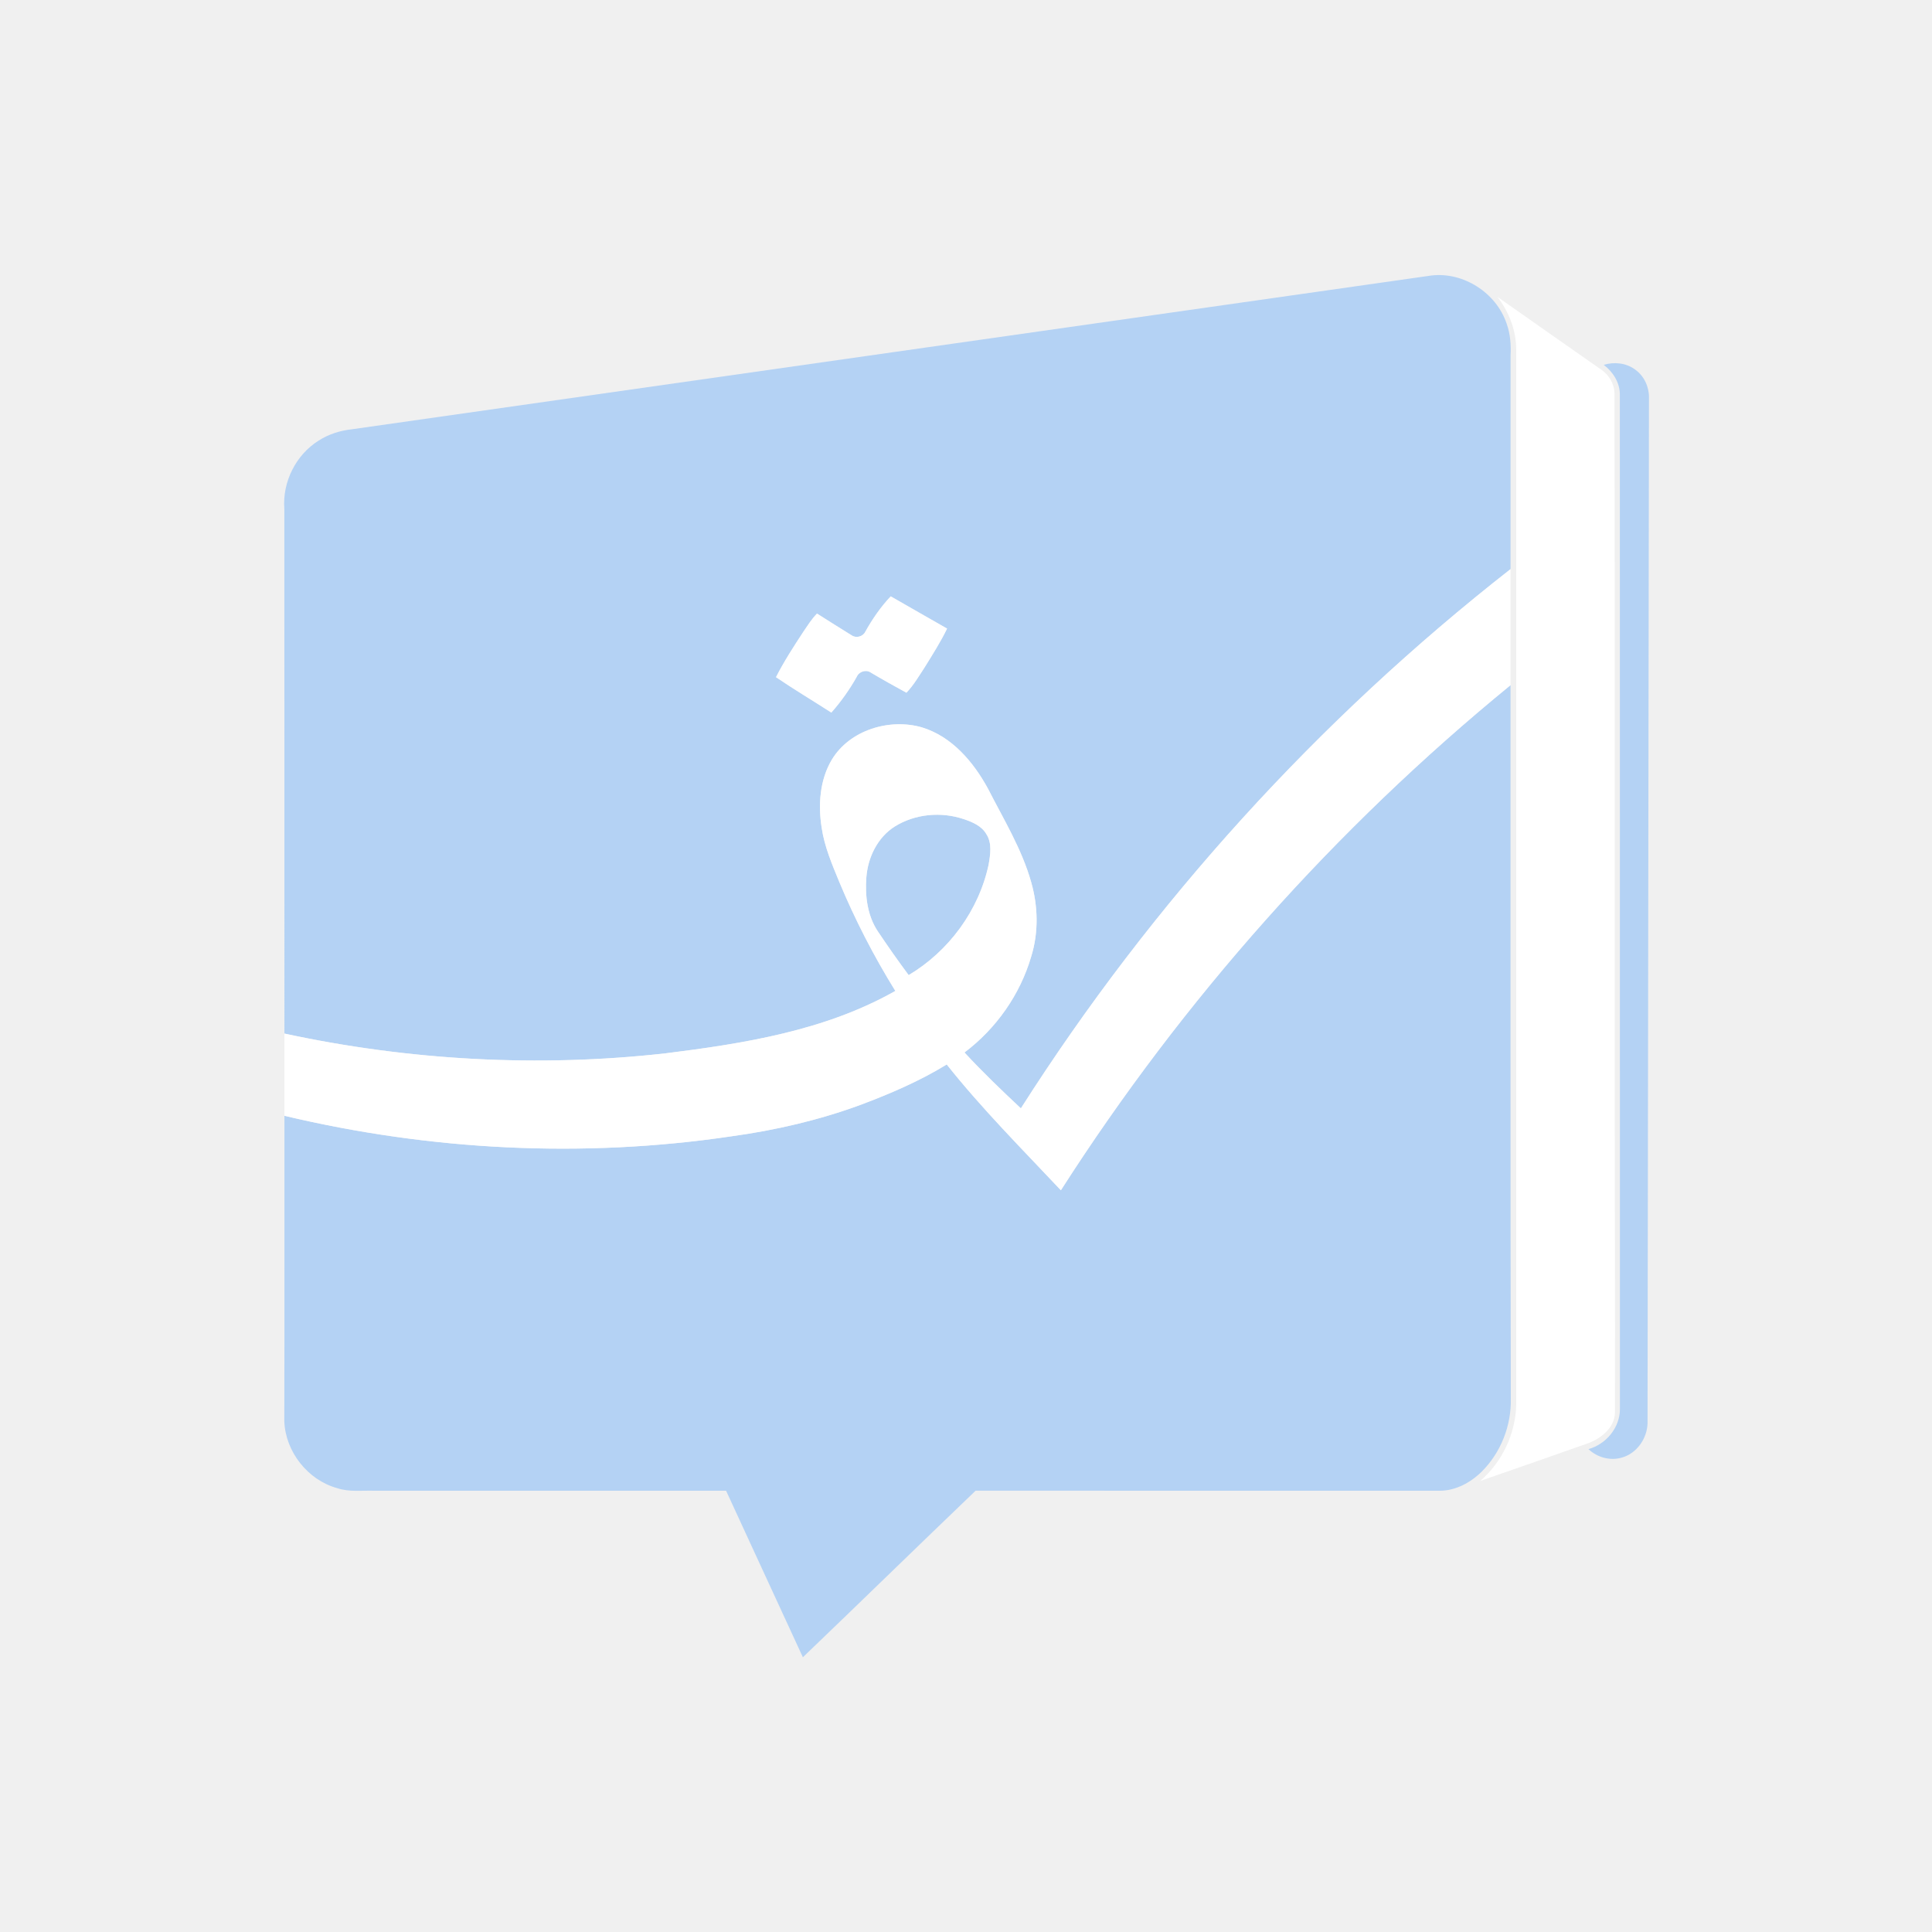
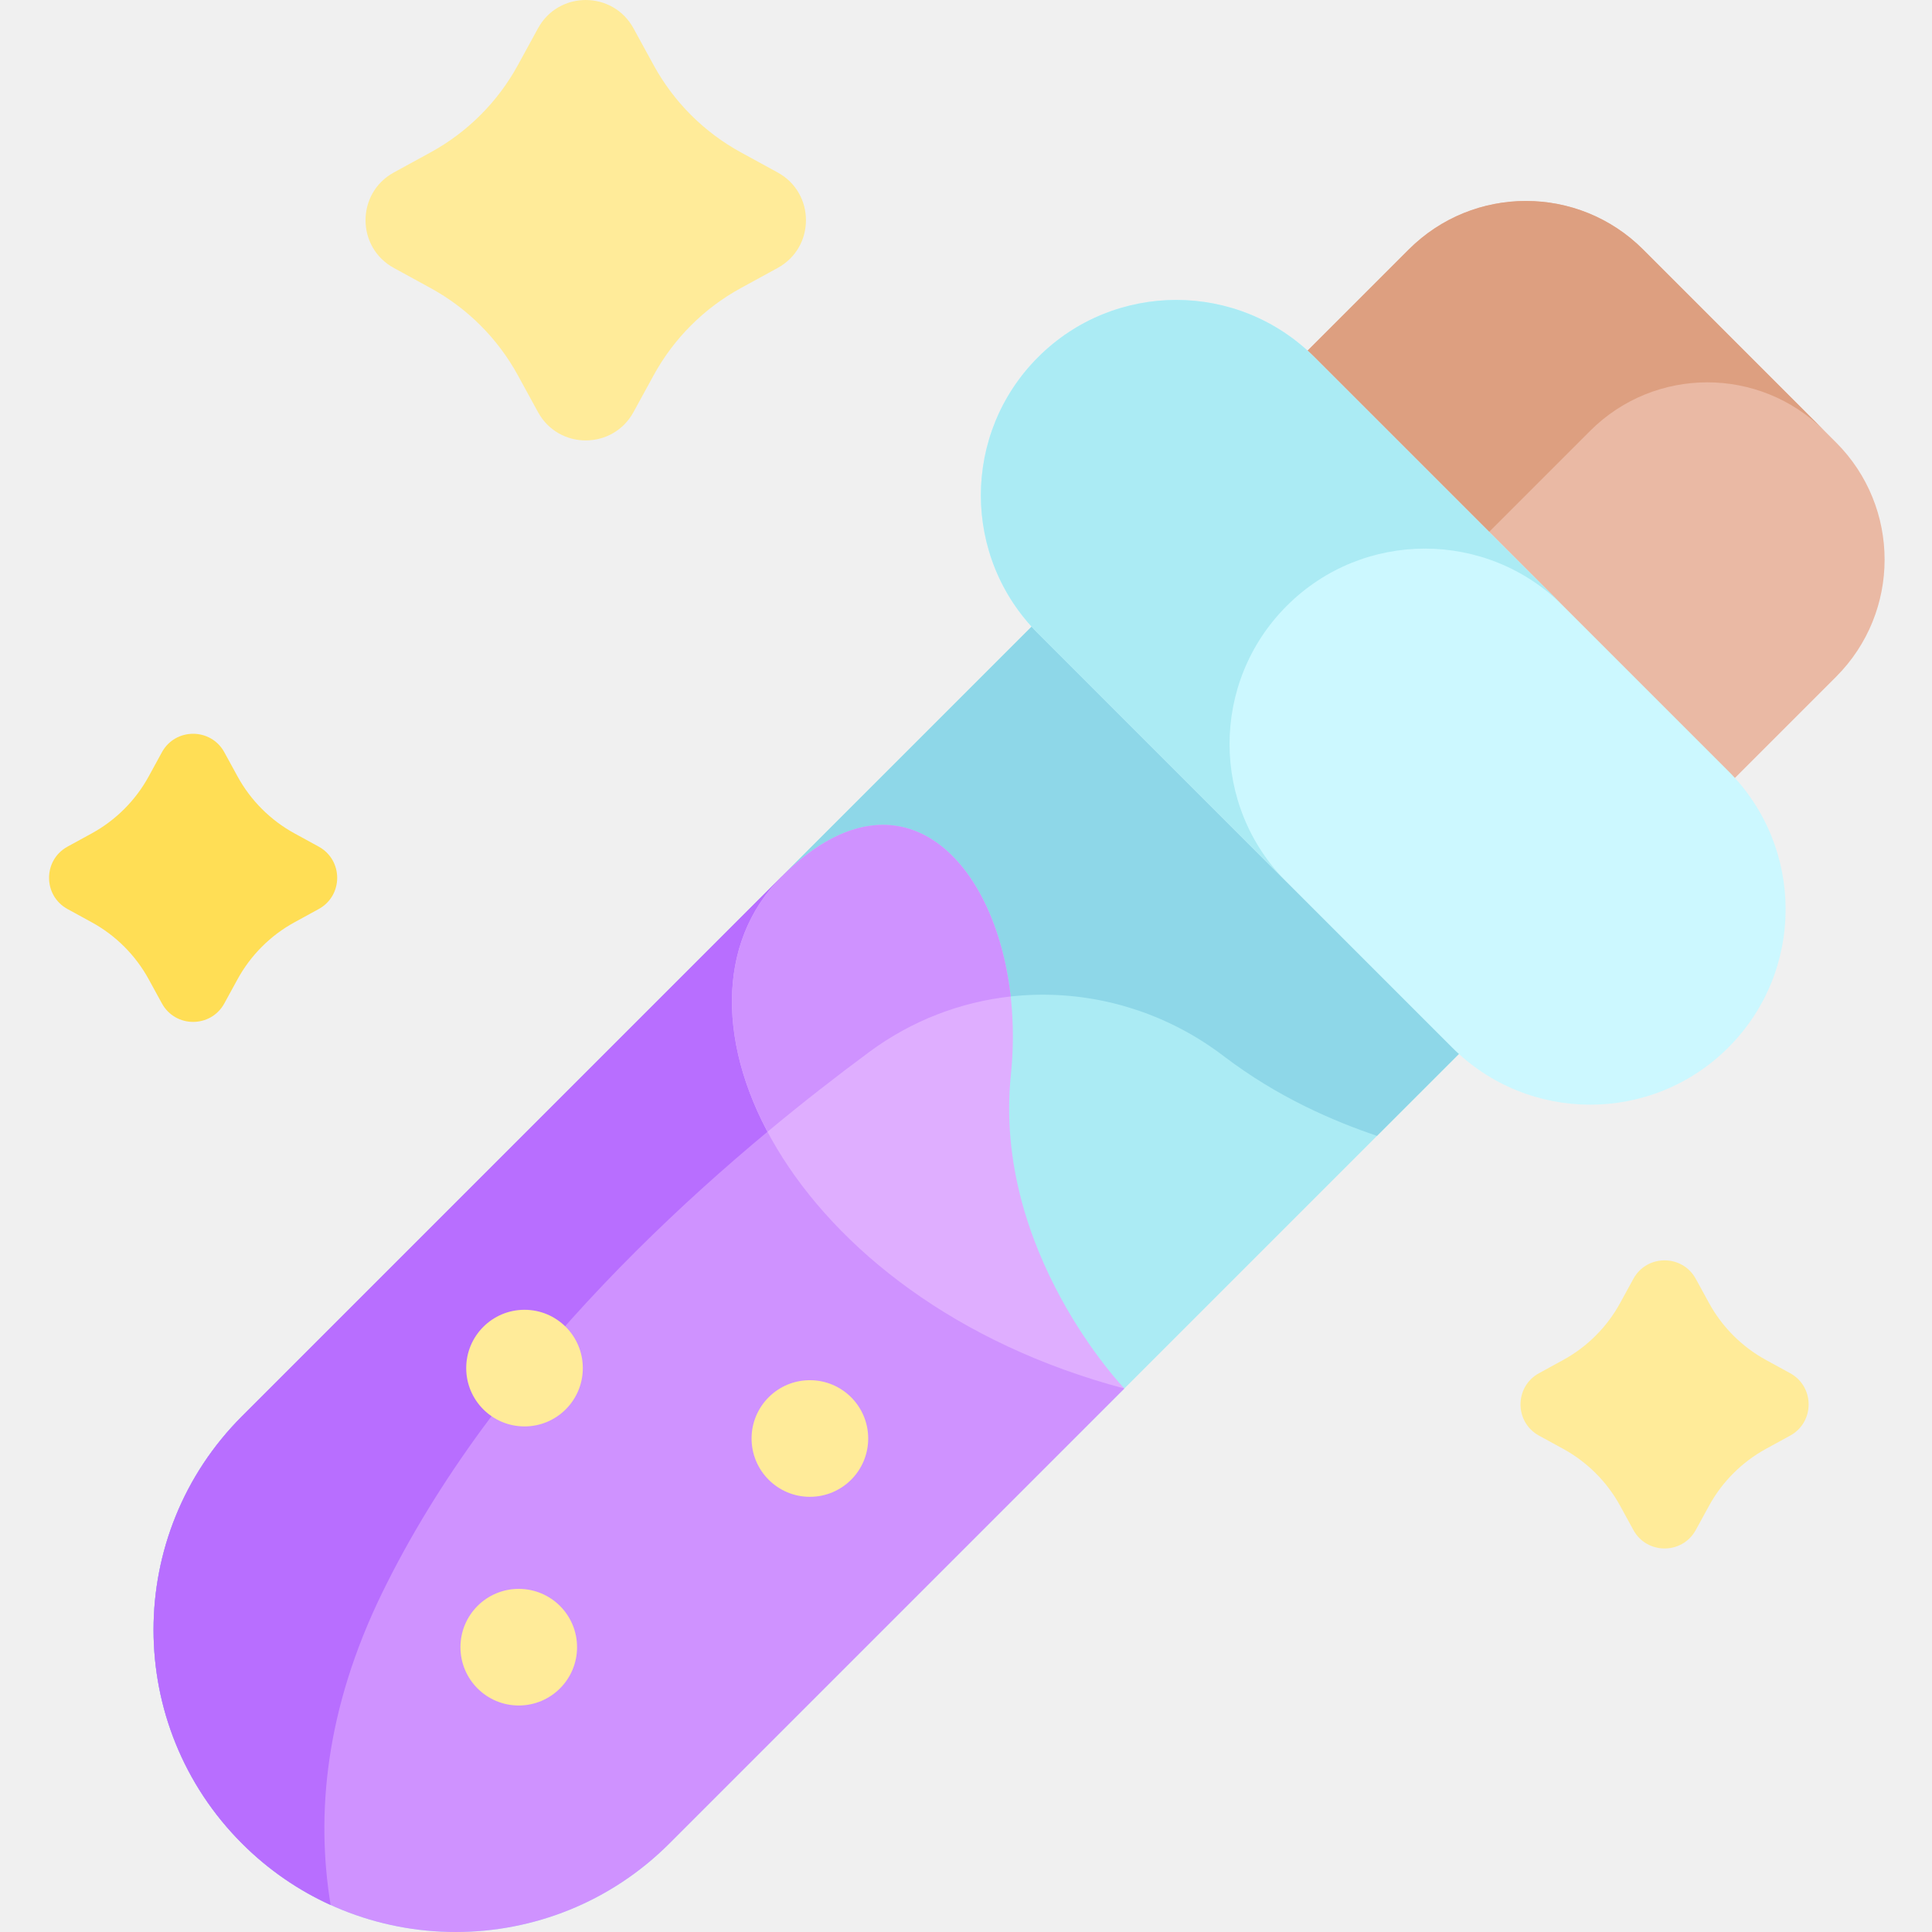
- <svg xmlns="http://www.w3.org/2000/svg" width="934pt" height="934pt" viewBox="0 0 934 934" version="1.1" id="svg18">
-   <defs id="defs22" />
-   <g id="#2ba7dfff">
-     <path fill="#2ba7df" opacity="1.00" d=" M 170.12 207.53 C 344.05 182.75 517.98 157.96 691.92 133.20 C 707.53 131.33 723.37 141.59 728.36 156.44 C 730.16 161.41 730.53 166.75 730.26 171.99 C 730.23 206.37 730.26 240.75 730.25 275.13 C 637.37 347.82 556.89 436.34 493.53 535.82 C 484.20 527.07 474.94 518.23 466.27 508.81 C 481.57 497.27 493.15 480.85 498.52 462.43 C 502.15 450.75 501.86 438.06 498.48 426.36 C 493.94 410.33 485.15 396.03 477.64 381.30 C 470.62 368.37 460.15 356.00 445.60 351.61 C 429.95 347.16 410.85 352.90 402.18 367.18 C 396.28 377.00 395.47 389.07 397.23 400.18 C 398.57 409.30 402.24 417.83 405.72 426.31 C 413.33 444.57 422.42 462.23 432.84 479.05 C 398.99 498.23 359.84 504.46 321.76 509.22 C 260.37 516.11 197.88 512.68 137.50 499.67 C 137.47 415.11 137.54 330.56 137.46 246.00 C 136.47 233.08 142.98 219.94 153.98 213.05 C 158.80 209.92 164.42 208.15 170.12 207.53 M 418.32 305.41 C 417.21 307.73 414.02 308.62 411.87 307.24 C 406.20 303.76 400.59 300.18 394.97 296.63 C 392.37 299.28 390.40 302.45 388.32 305.51 C 383.66 312.62 379.00 319.78 375.15 327.37 C 383.90 333.32 393.00 338.75 401.90 344.48 C 406.60 339.16 410.72 333.34 414.20 327.15 C 415.29 324.63 418.68 323.53 420.97 325.13 C 426.64 328.50 432.41 331.71 438.20 334.88 C 441.78 331.12 444.40 326.58 447.23 322.26 C 450.94 316.24 454.76 310.26 457.85 303.88 C 448.78 298.66 439.66 293.55 430.61 288.30 C 425.77 293.43 421.74 299.26 418.32 305.41 Z" id="path2" style="fill:#007bff;fill-opacity:0.251" />
-     <path fill="#2ba7df" opacity="1.00" d=" M 775.31 176.38 C 780.38 174.84 786.18 175.44 790.49 178.67 C 794.73 181.67 797.21 186.87 797.17 192.04 C 796.93 357.35 796.71 522.67 796.48 687.98 C 796.33 695.39 791.27 702.69 783.99 704.67 C 778.36 706.32 772.13 704.55 767.92 700.56 C 776.50 698.20 783.22 690.05 783.13 681.04 C 783.10 517.69 783.16 354.33 783.10 190.98 C 783.19 185.12 779.86 179.83 775.31 176.38 Z" id="path4" style="fill:#007bff;fill-opacity:0.251" />
-     <path fill="#2ba7df" opacity="1.00" d=" M 512.87 575.42 C 571.86 483.25 645.51 400.48 730.24 331.23 C 730.30 446.15 730.13 561.07 730.38 675.98 C 730.72 689.00 725.64 702.14 716.39 711.36 C 711.01 716.71 703.76 720.66 696.03 720.68 C 621.24 720.65 546.45 720.73 471.66 720.64 C 443.74 747.40 416.06 774.42 388.14 801.18 C 375.77 774.35 363.40 747.51 351.02 720.68 C 294.37 720.68 237.71 720.68 181.06 720.68 C 175.03 720.48 168.85 721.38 163.01 719.43 C 148.78 715.49 138.01 701.86 137.45 687.10 C 137.57 637.88 137.46 588.64 137.50 539.41 C 208.04 556.19 281.79 559.99 353.56 549.34 C 374.88 546.40 395.98 541.53 416.20 534.06 C 430.49 528.68 444.63 522.62 457.68 514.60 C 474.72 536.06 494.12 555.48 512.87 575.42 Z" id="path6" style="fill:#007bff;fill-opacity:0.251" />
-     <path fill="#2ba7df" opacity="1.00" d=" M 432.55 399.57 C 442.40 393.41 455.06 392.29 466.00 396.02 C 470.12 397.42 474.54 399.25 476.83 403.22 C 479.70 407.63 478.77 413.13 477.94 418.01 C 473.19 440.15 458.70 459.85 439.28 471.41 C 434.17 464.54 429.25 457.52 424.48 450.41 C 419.30 442.76 418.13 433.10 418.83 424.08 C 419.58 414.46 424.24 404.82 432.55 399.57 Z" id="path8" style="fill:#007bff;fill-opacity:0.251" />
-   </g>
-   <g id="#ffffffff">
-     <path fill="#ffffff" opacity="1.00" d=" M 723.91 143.51 C 740.81 155.46 757.81 167.27 774.75 179.17 C 778.11 181.71 780.35 185.79 780.50 190.03 C 780.75 301.34 780.57 412.65 780.62 523.97 C 780.60 577.01 780.88 630.05 780.72 683.10 C 780.45 690.23 774.14 695.29 767.95 697.64 C 750.52 703.78 733.07 709.90 715.59 715.94 C 726.24 706.80 732.72 693.01 733.00 678.99 C 733.01 508.98 733.00 338.97 733.00 168.96 C 733.00 159.74 729.47 150.79 723.91 143.51 Z" id="path11" />
-     <path fill="#ffffff" opacity="1.00" d=" M 493.53 535.82 C 556.89 436.34 637.37 347.82 730.25 275.13 C 730.25 293.83 730.26 312.53 730.24 331.23 C 645.51 400.48 571.86 483.25 512.87 575.42 C 494.12 555.48 474.72 536.06 457.68 514.60 C 444.63 522.62 430.49 528.68 416.20 534.06 C 395.98 541.53 374.88 546.40 353.56 549.34 C 281.79 559.99 208.04 556.19 137.50 539.41 C 137.50 526.16 137.50 512.92 137.50 499.67 C 197.88 512.68 260.37 516.11 321.76 509.22 C 359.84 504.46 398.99 498.23 432.84 479.05 C 422.42 462.23 413.33 444.57 405.72 426.31 C 402.24 417.83 398.57 409.30 397.23 400.18 C 395.47 389.07 396.28 377.00 402.18 367.18 C 410.85 352.90 429.95 347.16 445.60 351.61 C 460.15 356.00 470.62 368.37 477.64 381.30 C 485.15 396.03 493.94 410.33 498.48 426.36 C 501.86 438.06 502.15 450.75 498.52 462.43 C 493.15 480.85 481.57 497.27 466.27 508.81 C 474.94 518.23 484.20 527.07 493.53 535.82 M 432.55 399.57 C 424.24 404.82 419.58 414.46 418.83 424.08 C 418.13 433.10 419.30 442.76 424.48 450.41 C 429.25 457.52 434.17 464.54 439.28 471.41 C 458.70 459.85 473.19 440.15 477.94 418.01 C 478.77 413.13 479.70 407.63 476.83 403.22 C 474.54 399.25 470.12 397.42 466.00 396.02 C 455.06 392.29 442.40 393.41 432.55 399.57 Z" id="path13" />
-     <path fill="#ffffff" opacity="1.00" d=" M 418.32 305.41 C 421.74 299.26 425.77 293.43 430.61 288.30 C 439.66 293.55 448.78 298.66 457.85 303.88 C 454.76 310.26 450.94 316.24 447.23 322.26 C 444.40 326.58 441.78 331.12 438.20 334.88 C 432.41 331.71 426.64 328.50 420.97 325.13 C 418.68 323.53 415.29 324.63 414.20 327.15 C 410.72 333.34 406.60 339.16 401.90 344.48 C 393.00 338.75 383.90 333.32 375.15 327.37 C 379.00 319.78 383.66 312.62 388.32 305.51 C 390.40 302.45 392.37 299.28 394.97 296.63 C 400.59 300.18 406.20 303.76 411.87 307.24 C 414.02 308.62 417.21 307.73 418.32 305.41 Z" id="path15" />
+ <svg xmlns="http://www.w3.org/2000/svg" height="512pt" viewBox="-13 0 512 512" width="512pt">
+   <path d="m473.574 117.254-51.133-51.137c-17.152-17.148-44.957-17.148-62.109 0l-63.379 63.379 113.242 113.242 63.379-63.379c17.152-17.148 17.152-44.957 0-62.105zm0 0" fill="#eab9a4" />
+   <path d="m470.508 114.188-48.066-48.066c-17.152-17.152-44.957-17.152-62.109 0l-63.379 63.375 48.066 48.07 63.379-63.379c17.152-17.152 44.961-17.152 62.109 0zm0 0" fill="#dd9f80" />
+   <path d="m51.145 488.547c-31.27-31.27-31.27-81.973 0-113.242l253.133-253.129 113.242 113.242-253.129 253.129c-31.273 31.27-81.973 31.27-113.246 0zm0 0" fill="#abebf4" />
+   <path d="m51.145 488.547c6.996 6.996 14.973 12.43 23.477 16.293-3.973-24.117-1.352-51.953 13.637-82.684 29.91-61.328 85.855-111.379 129.129-143.395 28.023-20.73 66.16-20.031 93.883 1.105 14.469 11.027 29.176 17.258 40.645 21.152l65.605-65.602-113.242-113.246-253.133 253.133c-31.27 31.27-31.27 81.973 0 113.242zm0 0" fill="#8ed7e8" />
+   <path d="m51.145 375.305c-31.27 31.27-31.27 81.973 0 113.242 31.273 31.27 81.973 31.27 113.246 0l120.574-120.574c-59.555-46.371-90.883-135.605-90.883-135.605zm0 0" fill="#cf92ff" />
+   <path d="m51.145 488.547c6.996 6.996 14.973 12.43 23.477 16.293-3.969-24.113-1.348-51.957 13.637-82.684 29.523-60.535 84.414-110.082 127.441-142.145-14.293-26.785-21.617-47.645-21.617-47.645l-142.938 142.938c-31.27 31.27-31.27 81.973 0 113.242zm0 0" fill="#b86eff" />
+   <path d="m371.812 277.586-109.703-109.707c-20.223-20.223-20.223-53.008 0-73.23 20.219-20.219 53.004-20.219 73.227 0l109.707 109.707c20.219 20.223 20.219 53.008 0 73.23-20.223 20.223-53.008 20.223-73.23 0zm0 0" fill="#ccf8ff" />
+   <path d="m328.008 160.555c20.223-20.223 53.008-20.223 73.23 0l-65.902-65.902c-20.219-20.223-53.008-20.223-73.227 0-20.223 20.219-20.223 53.008 0 73.227l65.898 65.906c-20.219-20.223-20.219-53.012 0-73.23zm0 0" fill="#abebf4" />
+   <path d="m194.082 232.367c-34.938 34.938 1.504 111.91 90.883 135.602 0 0-34.914-36.312-30.07-83.172 4.852-46.863-24.477-88.766-60.812-52.43zm0 0" fill="#dfaeff" />
+   <path d="m190.391 299.934c9.293-7.73 18.402-14.812 27-21.172 11.285-8.352 24.219-13.227 37.449-14.688-4.148-37.051-29.926-62.535-60.754-31.707-16.496 16.496-17.086 42.363-3.695 67.566zm0 0" fill="#cf92ff" />
+   <path d="m154.879 7.5 5.344 9.77c5.332 9.75 13.348 17.762 23.094 23.094l9.77 5.344c10 5.469 10 19.832 0 25.301l-9.77 5.344c-9.75 5.332-17.762 13.348-23.094 23.094l-5.344 9.77c-5.469 10-19.832 10-25.301 0l-5.344-9.77c-5.332-9.746-13.348-17.762-23.094-23.09l-9.77-5.348c-10-5.469-10-19.832 0-25.301l9.77-5.344c9.746-5.332 17.762-13.344 23.094-23.09l5.344-9.773c5.469-10 19.832-10 25.301 0zm0 0" fill="#ffeb99" />
+   <path d="m46.453 199.363 3.496 6.395c3.488 6.375 8.73 11.617 15.109 15.105l6.391 3.496c6.543 3.578 6.543 12.977 0 16.551l-6.391 3.5c-6.379 3.484-11.621 8.727-15.109 15.105l-3.496 6.391c-3.578 6.543-12.973 6.543-16.551 0l-3.496-6.391c-3.488-6.375-8.73-11.621-15.109-15.105l-6.391-3.5c-6.543-3.574-6.543-12.973 0-16.551l6.391-3.496c6.379-3.488 11.621-8.73 15.109-15.105l3.496-6.395c3.578-6.539 12.973-6.539 16.551 0zm0 0" fill="#ffde55" />
+   <g fill="#ffeb99">
+     <path d="m436.406 338.914 3.496 6.391c3.488 6.379 8.73 11.621 15.105 15.105l6.395 3.5c6.539 3.574 6.539 12.973 0 16.551l-6.395 3.496c-6.375 3.488-11.617 8.73-15.105 15.105l-3.496 6.395c-3.578 6.539-12.973 6.539-16.551 0l-3.496-6.395c-3.488-6.375-8.73-11.617-15.109-15.105l-6.391-3.496c-6.543-3.578-6.543-12.977 0-16.551l6.391-3.5c6.375-3.484 11.621-8.727 15.109-15.105l3.496-6.391c3.578-6.543 12.973-6.543 16.551 0zm0 0" />
+     <path d="m141.453 362.562c0 8.531-6.918 15.453-15.449 15.453-8.535 0-15.453-6.922-15.453-15.453 0-8.535 6.918-15.453 15.453-15.453 8.531 0 15.449 6.918 15.449 15.453zm0 0" />
+     <path d="m217.082 381.219c0 8.531-6.918 15.453-15.453 15.453s-15.453-6.922-15.453-15.453c0-8.535 6.918-15.453 15.453-15.453s15.453 6.918 15.453 15.453zm0 0" />
+     <path d="m139.926 436.52c0 8.535-6.918 15.453-15.453 15.453-8.531 0-15.449-6.918-15.449-15.453 0-8.535 6.918-15.453 15.449-15.453 8.535 0 15.453 6.918 15.453 15.453zm0 0" />
  </g>
</svg>
